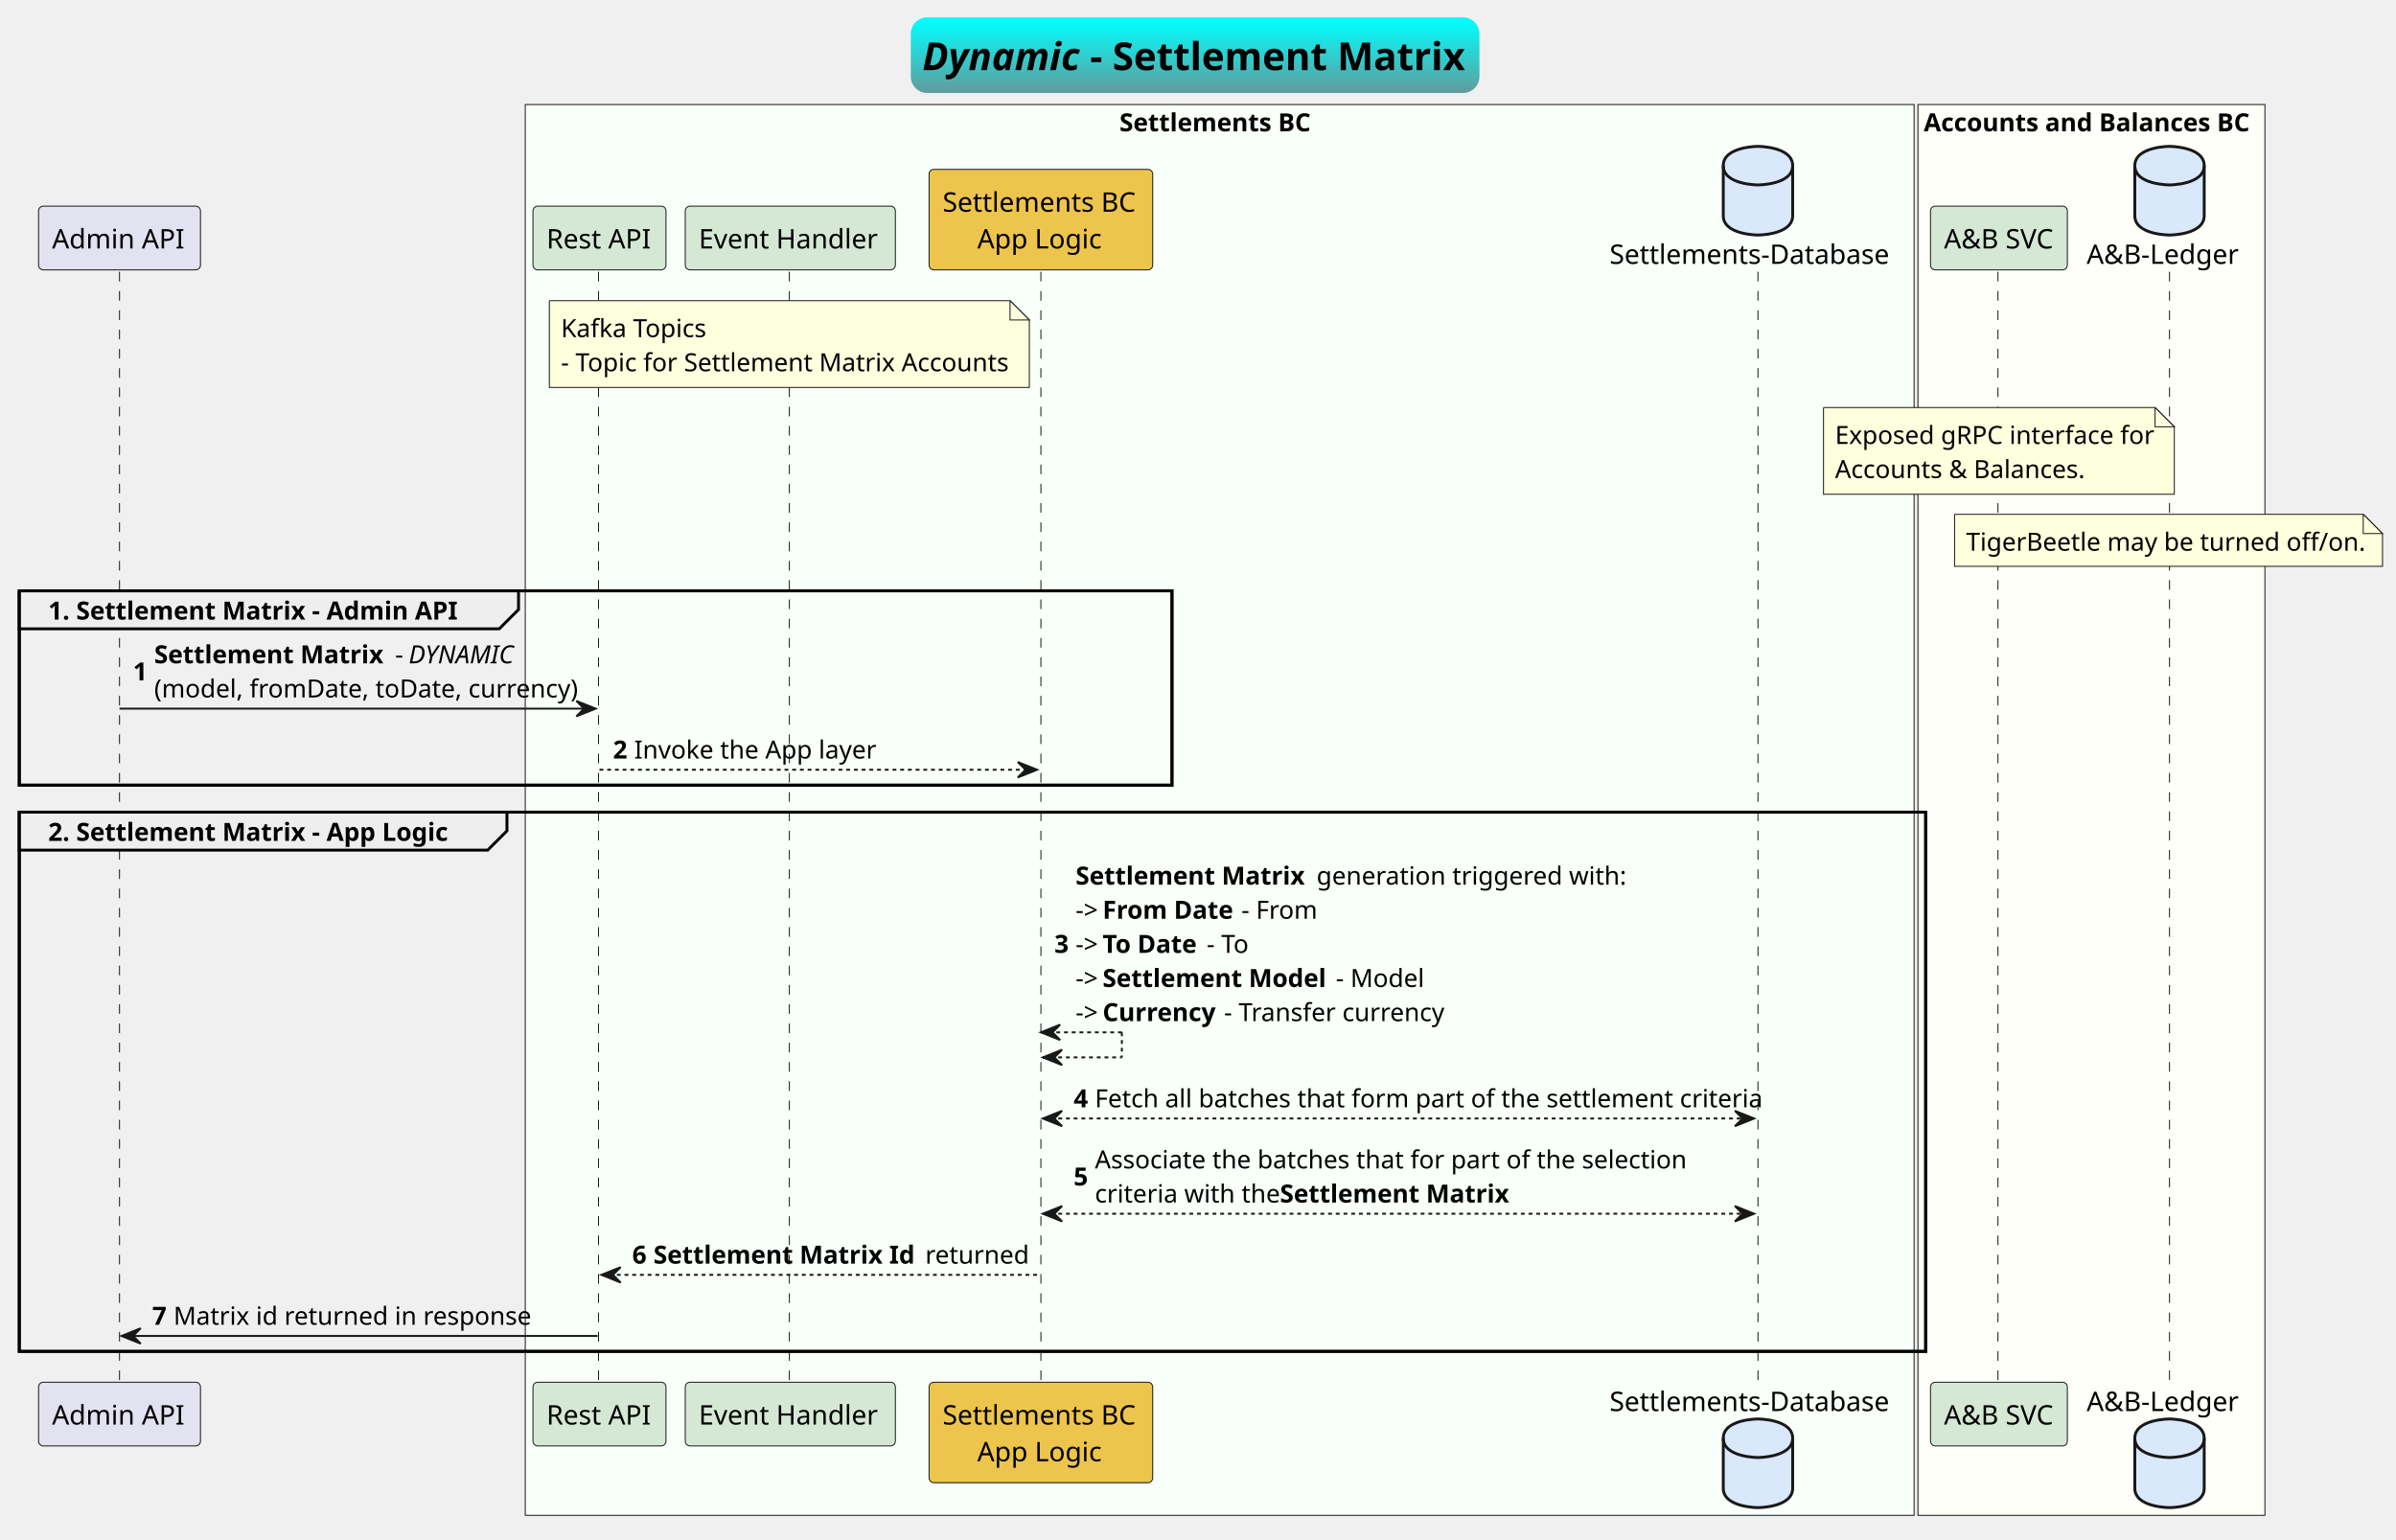
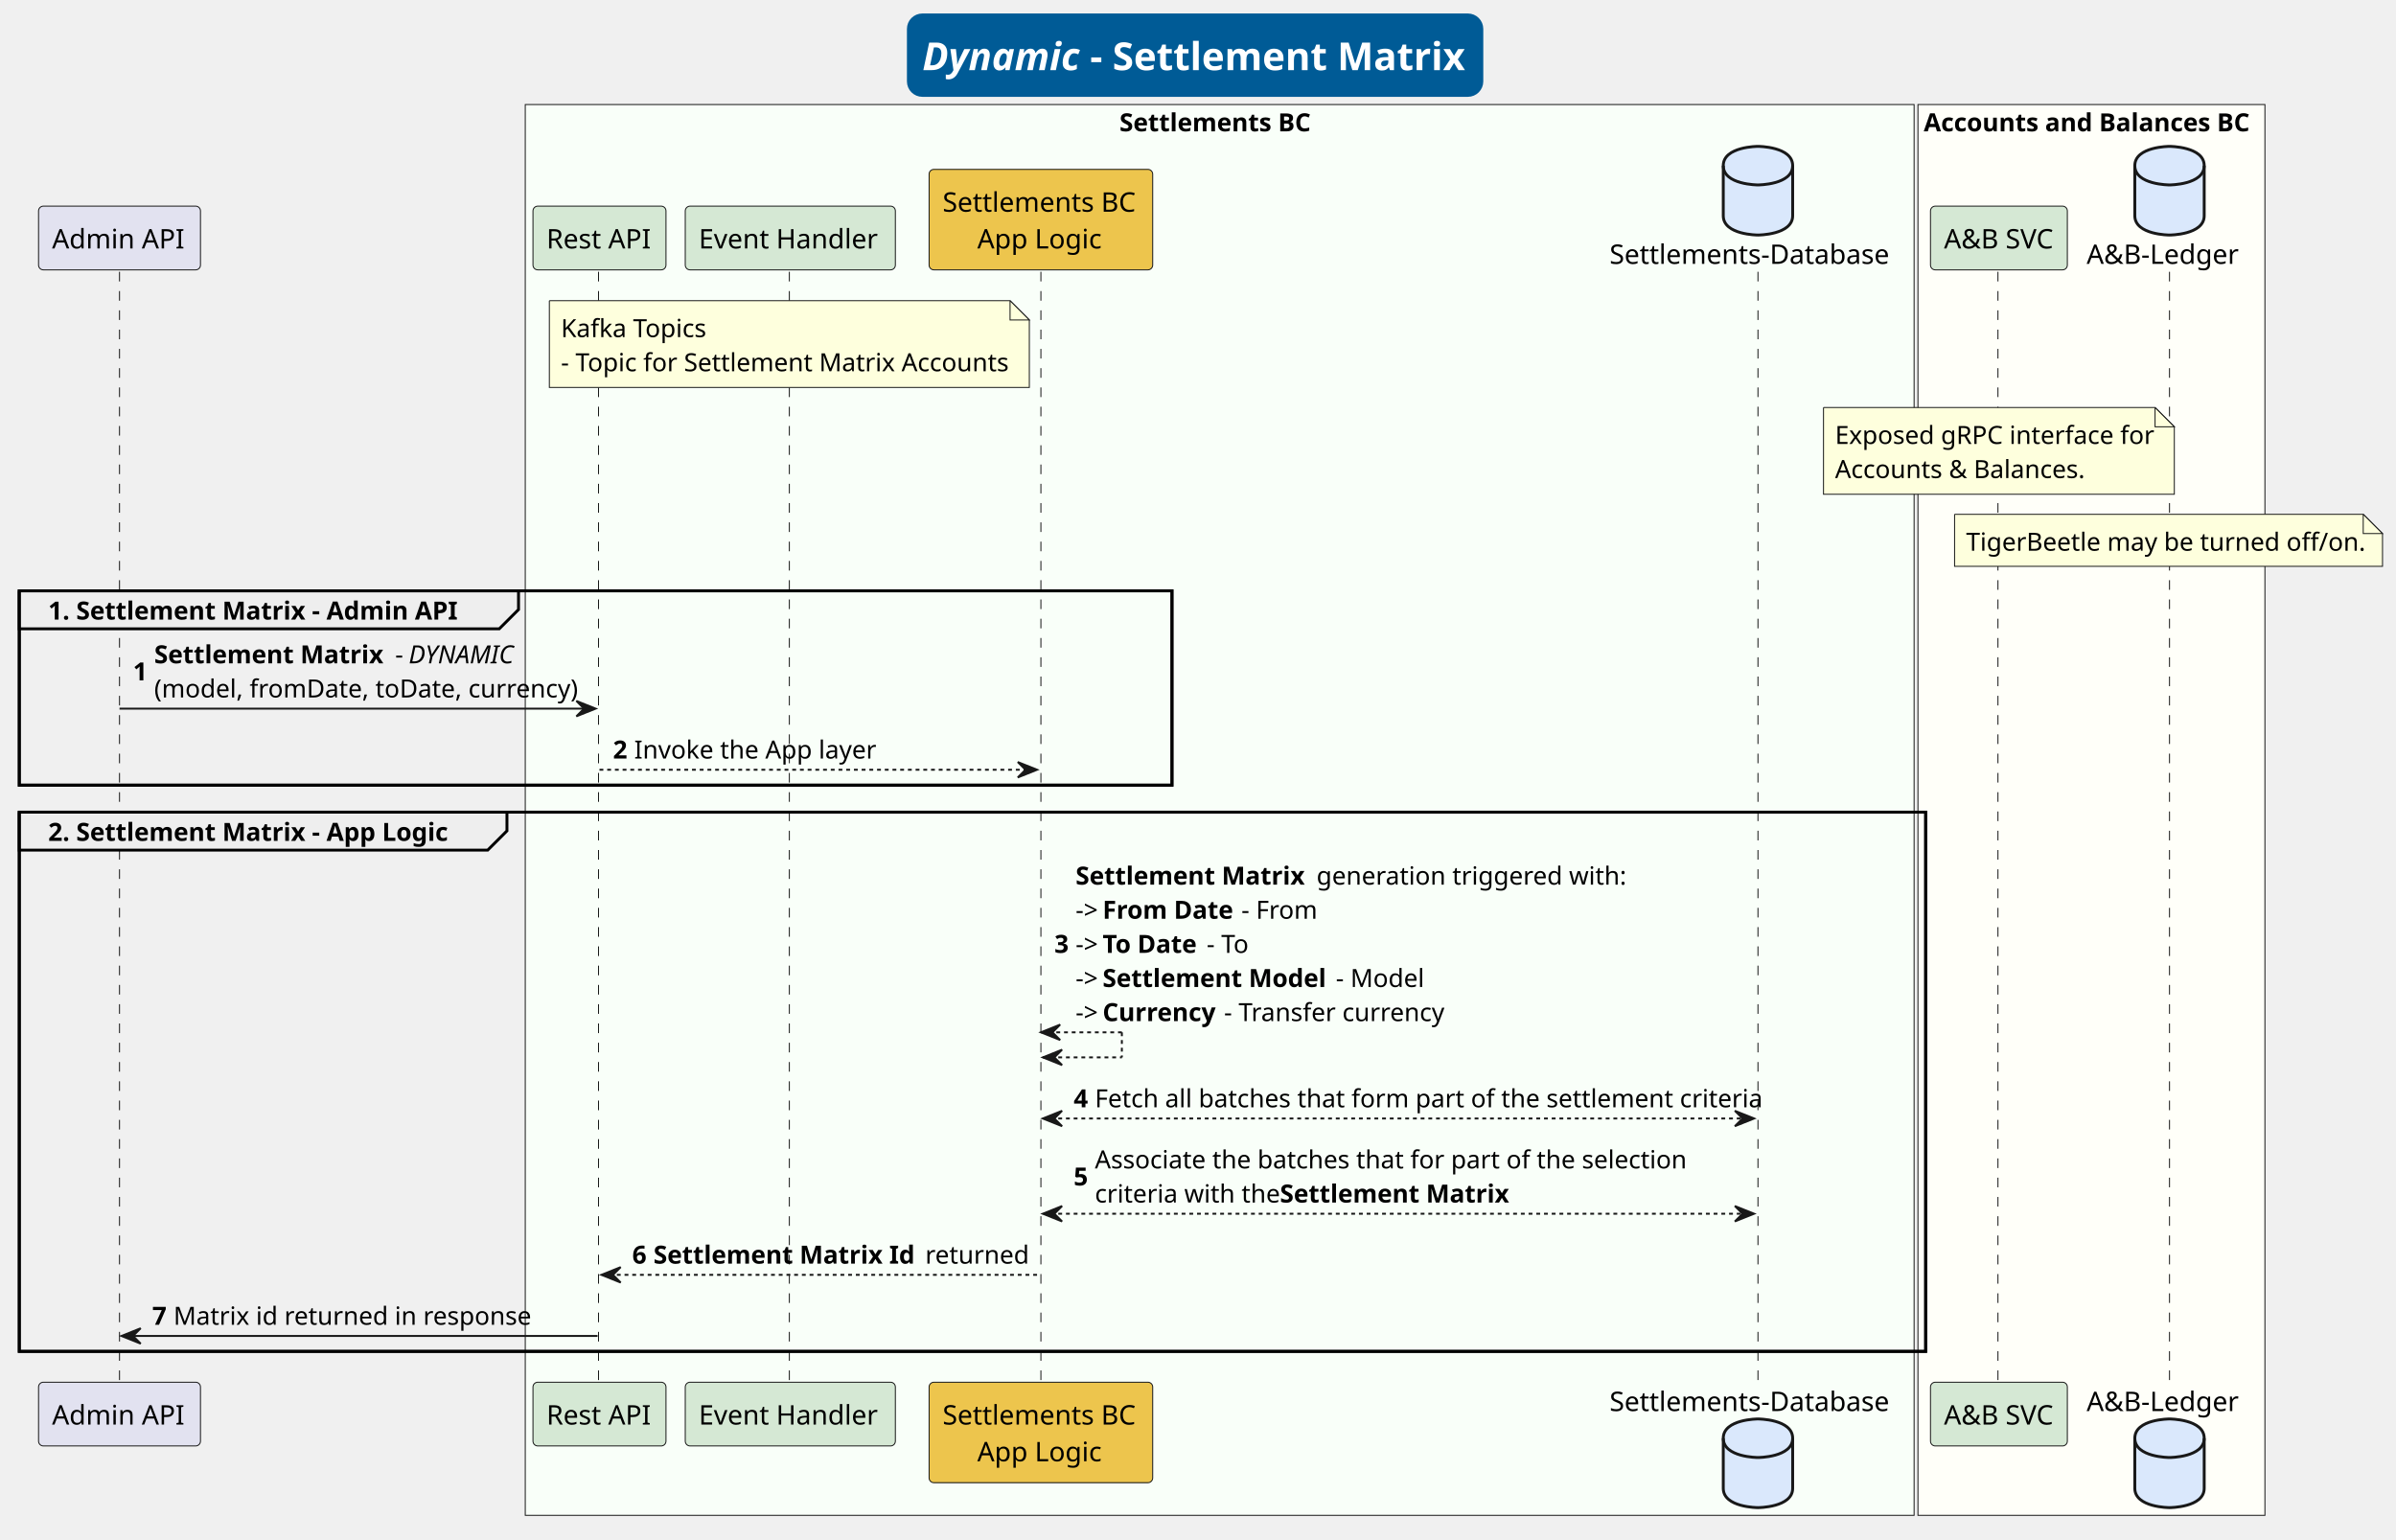
<svg xmlns="http://www.w3.org/2000/svg" contentStyleType="text/css" height="799px" preserveAspectRatio="none" style="width:1243px;height:799px;background:#FFFFFF;" version="1.1" viewBox="0 0 1243 799" width="1243px" zoomAndPan="magnify">
-   <defs>
-     <linearGradient id="g1ov2mawlj13j20" x1="50%" x2="50%" y1="0%" y2="100%">
-       <stop offset="0%" stop-color="#00FFFF" />
-       <stop offset="100%" stop-color="#5F9EA0" />
-     </linearGradient>
-   </defs>
+   <defs />
  <g>
-     <rect fill="url(#g1ov2mawlj13j20)" height="37.24" id="_title" rx="7.5" ry="7.5" style="stroke:url(#g1ov2mawlj13j20);stroke-width:2.0;" width="293" x="473.5" y="10" />
-     <text fill="#000000" font-family="sans-serif" font-size="20" font-style="italic" font-weight="bold" lengthAdjust="spacing" textLength="82" x="478.5" y="36.38">Dynamic</text>
-     <text fill="#000000" font-family="sans-serif" font-size="20" font-weight="bold" lengthAdjust="spacing" textLength="196" x="565.5" y="36.38">- Settlement Matrix</text>
+     <rect fill="#005B96" height="37.24" id="_title" rx="5" ry="5" style="stroke:#005B96;stroke-width:6.0;" width="293" x="473.5" y="10" />
+     <text fill="#FFFFFF" font-family="sans-serif" font-size="20" font-style="italic" font-weight="bold" lengthAdjust="spacing" textLength="82" x="478.5" y="36.38">Dynamic</text>
+     <text fill="#FFFFFF" font-family="sans-serif" font-size="20" font-weight="bold" lengthAdjust="spacing" textLength="196" x="565.5" y="36.38">- Settlement Matrix</text>
    <rect fill="#F9FFF9" height="731.962" style="stroke:#181818;stroke-width:0.5;" width="720.5" x="272.5" y="54.24" />
    <text fill="#000000" font-family="sans-serif" font-size="13" font-weight="bold" lengthAdjust="spacing" textLength="101" x="580.75" y="68.137">Settlements BC</text>
    <rect fill="#FFFFF9" height="731.962" style="stroke:#181818;stroke-width:0.5;" width="180" x="995" y="54.24" />
    <text fill="#000000" font-family="sans-serif" font-size="13" font-weight="bold" lengthAdjust="spacing" textLength="171" x="998" y="68.137">Accounts and Balances BC</text>
    <rect fill="none" height="100.824" style="stroke:#000000;stroke-width:1.5;" width="598" x="10" y="306.544" />
    <rect fill="none" height="279.766" style="stroke:#000000;stroke-width:1.5;" width="989" x="10" y="421.368" />
    <line style="stroke:#181818;stroke-width:0.5;stroke-dasharray:5.0,5.0;" x1="62" x2="62" y1="141.014" y2="718.134" />
    <line style="stroke:#181818;stroke-width:0.5;stroke-dasharray:5.0,5.0;" x1="310.5" x2="310.5" y1="141.014" y2="718.134" />
    <line style="stroke:#181818;stroke-width:0.5;stroke-dasharray:5.0,5.0;" x1="409.5" x2="409.5" y1="141.014" y2="718.134" />
    <line style="stroke:#181818;stroke-width:0.5;stroke-dasharray:5.0,5.0;" x1="540" x2="540" y1="141.014" y2="718.134" />
    <line style="stroke:#181818;stroke-width:0.5;stroke-dasharray:5.0,5.0;" x1="912" x2="912" y1="141.014" y2="718.134" />
    <line style="stroke:#181818;stroke-width:0.5;stroke-dasharray:5.0,5.0;" x1="1036.5" x2="1036.5" y1="141.014" y2="718.134" />
    <line style="stroke:#181818;stroke-width:0.5;stroke-dasharray:5.0,5.0;" x1="1125.5" x2="1125.5" y1="141.014" y2="718.134" />
    <rect fill="#E2E2F0" height="33.068" rx="2.5" ry="2.5" style="stroke:#181818;stroke-width:0.5;" width="84" x="20" y="106.946" />
    <text fill="#000000" font-family="sans-serif" font-size="14" lengthAdjust="spacing" textLength="70" x="27" y="128.912">Admin API</text>
    <rect fill="#E2E2F0" height="33.068" rx="2.5" ry="2.5" style="stroke:#181818;stroke-width:0.5;" width="84" x="20" y="717.134" />
    <text fill="#000000" font-family="sans-serif" font-size="14" lengthAdjust="spacing" textLength="70" x="27" y="739.1">Admin API</text>
    <rect fill="#D5E8D4" height="33.068" rx="2.5" ry="2.5" style="stroke:#181818;stroke-width:0.5;" width="69" x="276.5" y="106.946" />
    <text fill="#000000" font-family="sans-serif" font-size="14" lengthAdjust="spacing" textLength="55" x="283.5" y="128.912">Rest API</text>
    <rect fill="#D5E8D4" height="33.068" rx="2.5" ry="2.5" style="stroke:#181818;stroke-width:0.5;" width="69" x="276.5" y="717.134" />
    <text fill="#000000" font-family="sans-serif" font-size="14" lengthAdjust="spacing" textLength="55" x="283.5" y="739.1">Rest API</text>
    <rect fill="#D5E8D4" height="33.068" rx="2.5" ry="2.5" style="stroke:#181818;stroke-width:0.5;" width="109" x="355.5" y="106.946" />
    <text fill="#000000" font-family="sans-serif" font-size="14" lengthAdjust="spacing" textLength="95" x="362.5" y="128.912">Event Handler</text>
    <rect fill="#D5E8D4" height="33.068" rx="2.5" ry="2.5" style="stroke:#181818;stroke-width:0.5;" width="109" x="355.5" y="717.134" />
    <text fill="#000000" font-family="sans-serif" font-size="14" lengthAdjust="spacing" textLength="95" x="362.5" y="739.1">Event Handler</text>
    <rect fill="#EDC54D" height="52.136" rx="2.5" ry="2.5" style="stroke:#181818;stroke-width:0.5;" width="116" x="482" y="87.878" />
    <text fill="#000000" font-family="sans-serif" font-size="14" lengthAdjust="spacing" textLength="102" x="489" y="109.844">Settlements BC</text>
    <text fill="#000000" font-family="sans-serif" font-size="14" lengthAdjust="spacing" textLength="66" x="507" y="128.912">App Logic</text>
    <rect fill="#EDC54D" height="52.136" rx="2.5" ry="2.5" style="stroke:#181818;stroke-width:0.5;" width="116" x="482" y="717.134" />
    <text fill="#000000" font-family="sans-serif" font-size="14" lengthAdjust="spacing" textLength="102" x="489" y="739.1">Settlements BC</text>
    <text fill="#000000" font-family="sans-serif" font-size="14" lengthAdjust="spacing" textLength="66" x="507" y="758.168">App Logic</text>
    <text fill="#000000" font-family="sans-serif" font-size="14" lengthAdjust="spacing" textLength="148" x="835" y="136.912">Settlements-Database</text>
    <path d="M894,85.946 C894,75.946 912,75.946 912,75.946 C912,75.946 930,75.946 930,85.946 L930,111.946 C930,121.946 912,121.946 912,121.946 C912,121.946 894,121.946 894,111.946 L894,85.946 " fill="#DAE8FC" style="stroke:#181818;stroke-width:1.5;" />
    <path d="M894,85.946 C894,95.946 912,95.946 912,95.946 C912,95.946 930,95.946 930,85.946 " fill="none" style="stroke:#181818;stroke-width:1.5;" />
    <text fill="#000000" font-family="sans-serif" font-size="14" lengthAdjust="spacing" textLength="148" x="835" y="732.1">Settlements-Database</text>
    <path d="M894,746.202 C894,736.202 912,736.202 912,736.202 C912,736.202 930,736.202 930,746.202 L930,772.202 C930,782.202 912,782.202 912,782.202 C912,782.202 894,782.202 894,772.202 L894,746.202 " fill="#DAE8FC" style="stroke:#181818;stroke-width:1.5;" />
    <path d="M894,746.202 C894,756.202 912,756.202 912,756.202 C912,756.202 930,756.202 930,746.202 " fill="none" style="stroke:#181818;stroke-width:1.5;" />
    <rect fill="#D5E8D4" height="33.068" rx="2.5" ry="2.5" style="stroke:#181818;stroke-width:0.5;" width="71" x="1001.5" y="106.946" />
    <text fill="#000000" font-family="sans-serif" font-size="14" lengthAdjust="spacing" textLength="57" x="1008.5" y="128.912">A&amp;B SVC</text>
    <rect fill="#D5E8D4" height="33.068" rx="2.5" ry="2.5" style="stroke:#181818;stroke-width:0.5;" width="71" x="1001.5" y="717.134" />
    <text fill="#000000" font-family="sans-serif" font-size="14" lengthAdjust="spacing" textLength="57" x="1008.5" y="739.1">A&amp;B SVC</text>
    <text fill="#000000" font-family="sans-serif" font-size="14" lengthAdjust="spacing" textLength="80" x="1082.5" y="136.912">A&amp;B-Ledger</text>
    <path d="M1107.5,85.946 C1107.5,75.946 1125.5,75.946 1125.5,75.946 C1125.5,75.946 1143.5,75.946 1143.5,85.946 L1143.5,111.946 C1143.5,121.946 1125.5,121.946 1125.5,121.946 C1125.5,121.946 1107.5,121.946 1107.5,111.946 L1107.5,85.946 " fill="#DAE8FC" style="stroke:#181818;stroke-width:1.5;" />
    <path d="M1107.5,85.946 C1107.5,95.946 1125.5,95.946 1125.5,95.946 C1125.5,95.946 1143.5,95.946 1143.5,85.946 " fill="none" style="stroke:#181818;stroke-width:1.5;" />
    <text fill="#000000" font-family="sans-serif" font-size="14" lengthAdjust="spacing" textLength="80" x="1082.5" y="732.1">A&amp;B-Ledger</text>
    <path d="M1107.5,746.202 C1107.5,736.202 1125.5,736.202 1125.5,736.202 C1125.5,736.202 1143.5,736.202 1143.5,746.202 L1143.5,772.202 C1143.5,782.202 1125.5,782.202 1125.5,782.202 C1125.5,782.202 1107.5,782.202 1107.5,772.202 L1107.5,746.202 " fill="#DAE8FC" style="stroke:#181818;stroke-width:1.5;" />
    <path d="M1107.5,746.202 C1107.5,756.202 1125.5,756.202 1125.5,756.202 C1125.5,756.202 1143.5,756.202 1143.5,746.202 " fill="none" style="stroke:#181818;stroke-width:1.5;" />
    <path d="M285,156.014 L285,201.014 L534,201.014 L534,166.014 L524,156.014 L285,156.014 " fill="#FEFFDD" style="stroke:#181818;stroke-width:0.5;" />
    <path d="M524,156.014 L524,166.014 L534,166.014 L524,156.014 " fill="#FEFFDD" style="stroke:#181818;stroke-width:0.5;" />
    <text fill="#000000" font-family="sans-serif" font-size="13" lengthAdjust="spacing" textLength="74" x="291" y="174.911">Kafka Topics</text>
    <text fill="#000000" font-family="sans-serif" font-size="13" lengthAdjust="spacing" textLength="228" x="291" y="192.617">- Topic for Settlement Matrix Accounts</text>
    <path d="M946,211.426 L946,256.426 L1128,256.426 L1128,221.426 L1118,211.426 L946,211.426 " fill="#FEFFDD" style="stroke:#181818;stroke-width:0.5;" />
    <path d="M1118,211.426 L1118,221.426 L1128,221.426 L1118,211.426 " fill="#FEFFDD" style="stroke:#181818;stroke-width:0.5;" />
    <text fill="#000000" font-family="sans-serif" font-size="13" lengthAdjust="spacing" textLength="161" x="952" y="230.323">Exposed gRPC interface for</text>
    <text fill="#000000" font-family="sans-serif" font-size="13" lengthAdjust="spacing" textLength="126" x="952" y="248.029">Accounts &amp; Balances.</text>
    <path d="M1014,266.838 L1014,293.838 L1236,293.838 L1236,276.838 L1226,266.838 L1014,266.838 " fill="#FEFFDD" style="stroke:#181818;stroke-width:0.5;" />
    <path d="M1226,266.838 L1226,276.838 L1236,276.838 L1226,266.838 " fill="#FEFFDD" style="stroke:#181818;stroke-width:0.5;" />
    <text fill="#000000" font-family="sans-serif" font-size="13" lengthAdjust="spacing" textLength="201" x="1020" y="285.735">TigerBeetle may be turned off/on.</text>
    <path d="M10,306.544 L269,306.544 L269,316.25 L259,326.25 L10,326.25 L10,306.544 " fill="#EEEEEE" style="stroke:#000000;stroke-width:1.5;" />
    <rect fill="none" height="100.824" style="stroke:#000000;stroke-width:1.5;" width="598" x="10" y="306.544" />
    <text fill="#000000" font-family="sans-serif" font-size="13" font-weight="bold" lengthAdjust="spacing" textLength="214" x="25" y="321.441">1. Settlement Matrix - Admin API</text>
    <polygon fill="#181818" points="299,363.662,309,367.662,299,371.662,303,367.662" style="stroke:#181818;stroke-width:1.0;" />
    <line style="stroke:#181818;stroke-width:1.0;" x1="62" x2="305" y1="367.662" y2="367.662" />
    <text fill="#000000" font-family="sans-serif" font-size="13" font-weight="bold" lengthAdjust="spacing" textLength="7" x="69" y="353">1</text>
    <text fill="#000000" font-family="sans-serif" font-size="13" font-weight="bold" lengthAdjust="spacing" textLength="122" x="80" y="344.147">Settlement Matrix</text>
    <text fill="#000000" font-family="sans-serif" font-size="13" lengthAdjust="spacing" textLength="4" x="205" y="344.147">-</text>
    <text fill="#000000" font-family="sans-serif" font-size="13" font-style="italic" lengthAdjust="spacing" textLength="55" x="212" y="344.147">DYNAMIC</text>
    <text fill="#000000" font-family="sans-serif" font-size="13" lengthAdjust="spacing" textLength="214" x="80" y="361.853">(model, fromDate, toDate, currency)</text>
    <polygon fill="#181818" points="528,395.368,538,399.368,528,403.368,532,399.368" style="stroke:#181818;stroke-width:1.0;" />
    <line style="stroke:#181818;stroke-width:1.0;stroke-dasharray:2.0,2.0;" x1="311" x2="534" y1="399.368" y2="399.368" />
    <text fill="#000000" font-family="sans-serif" font-size="13" font-weight="bold" lengthAdjust="spacing" textLength="7" x="318" y="393.559">2</text>
    <text fill="#000000" font-family="sans-serif" font-size="13" lengthAdjust="spacing" textLength="123" x="329" y="393.559">Invoke the App layer</text>
    <path d="M10,421.368 L263,421.368 L263,431.074 L253,441.074 L10,441.074 L10,421.368 " fill="#EEEEEE" style="stroke:#000000;stroke-width:1.5;" />
    <rect fill="none" height="279.766" style="stroke:#000000;stroke-width:1.5;" width="989" x="10" y="421.368" />
    <text fill="#000000" font-family="sans-serif" font-size="13" font-weight="bold" lengthAdjust="spacing" textLength="208" x="25" y="436.265">2. Settlement Matrix - App Logic</text>
    <line style="stroke:#181818;stroke-width:1.0;stroke-dasharray:2.0,2.0;" x1="540" x2="582" y1="535.604" y2="535.604" />
    <line style="stroke:#181818;stroke-width:1.0;stroke-dasharray:2.0,2.0;" x1="582" x2="582" y1="535.604" y2="548.604" />
    <line style="stroke:#181818;stroke-width:1.0;stroke-dasharray:2.0,2.0;" x1="541" x2="582" y1="548.604" y2="548.604" />
    <polygon fill="#181818" points="550,531.604,540,535.604,550,539.604,546,535.604" style="stroke:#181818;stroke-width:1.0;" />
    <polygon fill="#181818" points="551,544.604,541,548.604,551,552.604,547,548.604" style="stroke:#181818;stroke-width:1.0;" />
    <text fill="#000000" font-family="sans-serif" font-size="13" font-weight="bold" lengthAdjust="spacing" textLength="7" x="547" y="494.383">3</text>
    <text fill="#000000" font-family="sans-serif" font-size="13" font-weight="bold" lengthAdjust="spacing" textLength="122" x="558" y="458.971">Settlement Matrix</text>
    <text fill="#000000" font-family="sans-serif" font-size="13" lengthAdjust="spacing" textLength="157" x="683" y="458.971">generation triggered with:</text>
    <text fill="#000000" font-family="sans-serif" font-size="13" lengthAdjust="spacing" textLength="11" x="558" y="476.677">-&gt;</text>
    <text fill="#000000" font-family="sans-serif" font-size="13" font-weight="bold" lengthAdjust="spacing" textLength="69" x="572" y="476.677">From Date</text>
    <text fill="#000000" font-family="sans-serif" font-size="13" lengthAdjust="spacing" textLength="39" x="644" y="476.677">- From</text>
    <text fill="#000000" font-family="sans-serif" font-size="13" lengthAdjust="spacing" textLength="11" x="558" y="494.383">-&gt;</text>
    <text fill="#000000" font-family="sans-serif" font-size="13" font-weight="bold" lengthAdjust="spacing" textLength="51" x="572" y="494.383">To Date</text>
    <text fill="#000000" font-family="sans-serif" font-size="13" lengthAdjust="spacing" textLength="22" x="626" y="494.383">- To</text>
    <text fill="#000000" font-family="sans-serif" font-size="13" lengthAdjust="spacing" textLength="11" x="558" y="512.089">-&gt;</text>
    <text fill="#000000" font-family="sans-serif" font-size="13" font-weight="bold" lengthAdjust="spacing" textLength="118" x="572" y="512.089">Settlement Model</text>
    <text fill="#000000" font-family="sans-serif" font-size="13" lengthAdjust="spacing" textLength="45" x="693" y="512.089">- Model</text>
    <text fill="#000000" font-family="sans-serif" font-size="13" lengthAdjust="spacing" textLength="11" x="558" y="529.795">-&gt;</text>
    <text fill="#000000" font-family="sans-serif" font-size="13" font-weight="bold" lengthAdjust="spacing" textLength="60" x="572" y="529.795">Currency</text>
    <text fill="#000000" font-family="sans-serif" font-size="13" lengthAdjust="spacing" textLength="111" x="635" y="529.795">- Transfer currency</text>
    <polygon fill="#181818" points="551,576.31,541,580.31,551,584.31,547,580.31" style="stroke:#181818;stroke-width:1.0;" />
    <polygon fill="#181818" points="900,576.31,910,580.31,900,584.31,904,580.31" style="stroke:#181818;stroke-width:1.0;" />
    <line style="stroke:#181818;stroke-width:1.0;stroke-dasharray:2.0,2.0;" x1="545" x2="906" y1="580.31" y2="580.31" />
    <text fill="#000000" font-family="sans-serif" font-size="13" font-weight="bold" lengthAdjust="spacing" textLength="7" x="557" y="574.501">4</text>
    <text fill="#000000" font-family="sans-serif" font-size="13" lengthAdjust="spacing" textLength="337" x="568" y="574.501">Fetch all batches that form part of the settlement criteria</text>
    <polygon fill="#181818" points="551,625.722,541,629.722,551,633.722,547,629.722" style="stroke:#181818;stroke-width:1.0;" />
    <polygon fill="#181818" points="900,625.722,910,629.722,900,633.722,904,629.722" style="stroke:#181818;stroke-width:1.0;" />
    <line style="stroke:#181818;stroke-width:1.0;stroke-dasharray:2.0,2.0;" x1="545" x2="906" y1="629.722" y2="629.722" />
    <text fill="#000000" font-family="sans-serif" font-size="13" font-weight="bold" lengthAdjust="spacing" textLength="7" x="557" y="615.06">5</text>
    <text fill="#000000" font-family="sans-serif" font-size="13" lengthAdjust="spacing" textLength="299" x="568" y="606.207">Associate the batches that for part of the selection</text>
    <text fill="#000000" font-family="sans-serif" font-size="13" lengthAdjust="spacing" textLength="93" x="568" y="623.913">criteria with the</text>
    <text fill="#000000" font-family="sans-serif" font-size="13" font-weight="bold" lengthAdjust="spacing" textLength="122" x="664" y="623.913">Settlement Matrix</text>
    <polygon fill="#181818" points="322,657.428,312,661.428,322,665.428,318,661.428" style="stroke:#181818;stroke-width:1.0;" />
    <line style="stroke:#181818;stroke-width:1.0;stroke-dasharray:2.0,2.0;" x1="316" x2="539" y1="661.428" y2="661.428" />
    <text fill="#000000" font-family="sans-serif" font-size="13" font-weight="bold" lengthAdjust="spacing" textLength="7" x="328" y="655.619">6</text>
    <text fill="#000000" font-family="sans-serif" font-size="13" font-weight="bold" lengthAdjust="spacing" textLength="138" x="339" y="655.619">Settlement Matrix Id</text>
    <text fill="#000000" font-family="sans-serif" font-size="13" lengthAdjust="spacing" textLength="53" x="480" y="655.619">returned</text>
    <polygon fill="#181818" points="73,689.134,63,693.134,73,697.134,69,693.134" style="stroke:#181818;stroke-width:1.0;" />
    <line style="stroke:#181818;stroke-width:1.0;" x1="67" x2="310" y1="693.134" y2="693.134" />
    <text fill="#000000" font-family="sans-serif" font-size="13" font-weight="bold" lengthAdjust="spacing" textLength="7" x="79" y="687.325">7</text>
    <text fill="#000000" font-family="sans-serif" font-size="13" lengthAdjust="spacing" textLength="181" x="90" y="687.325">Matrix id returned in response</text>
  </g>
</svg>
